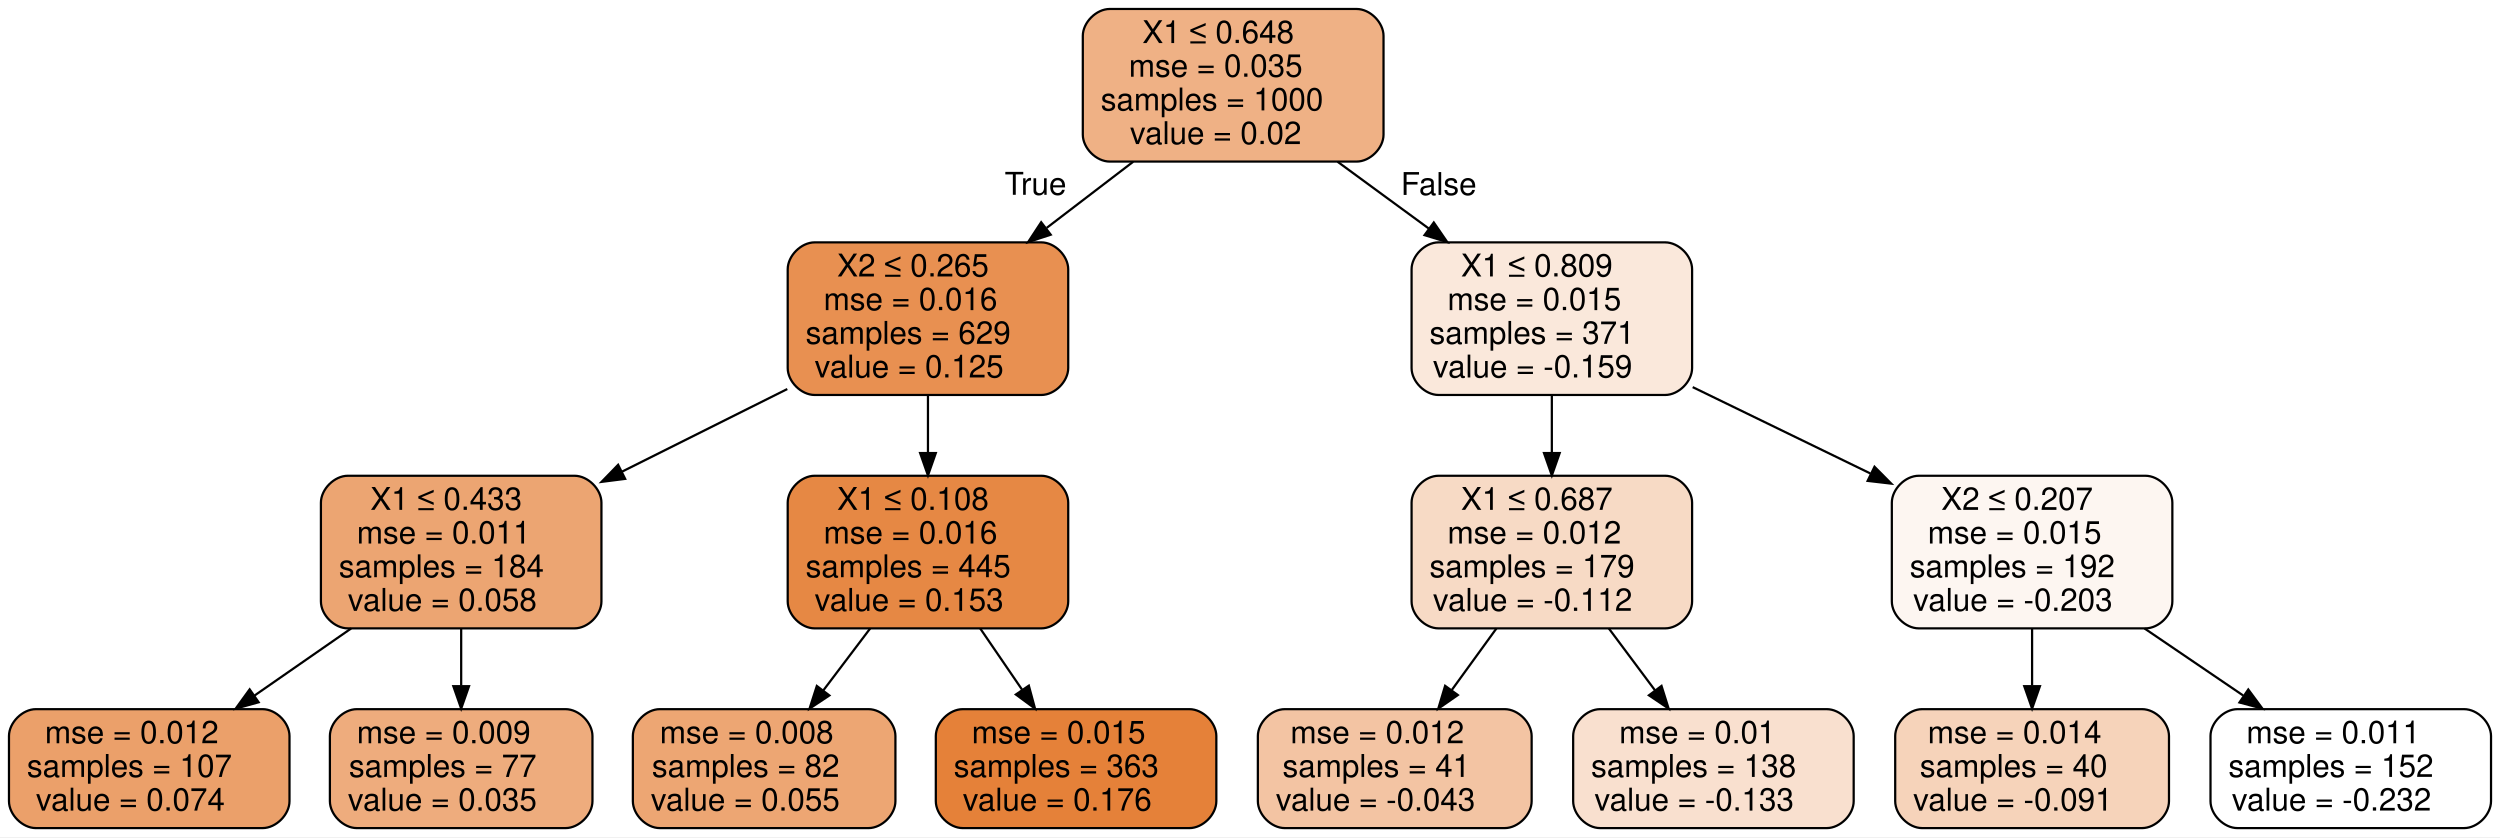
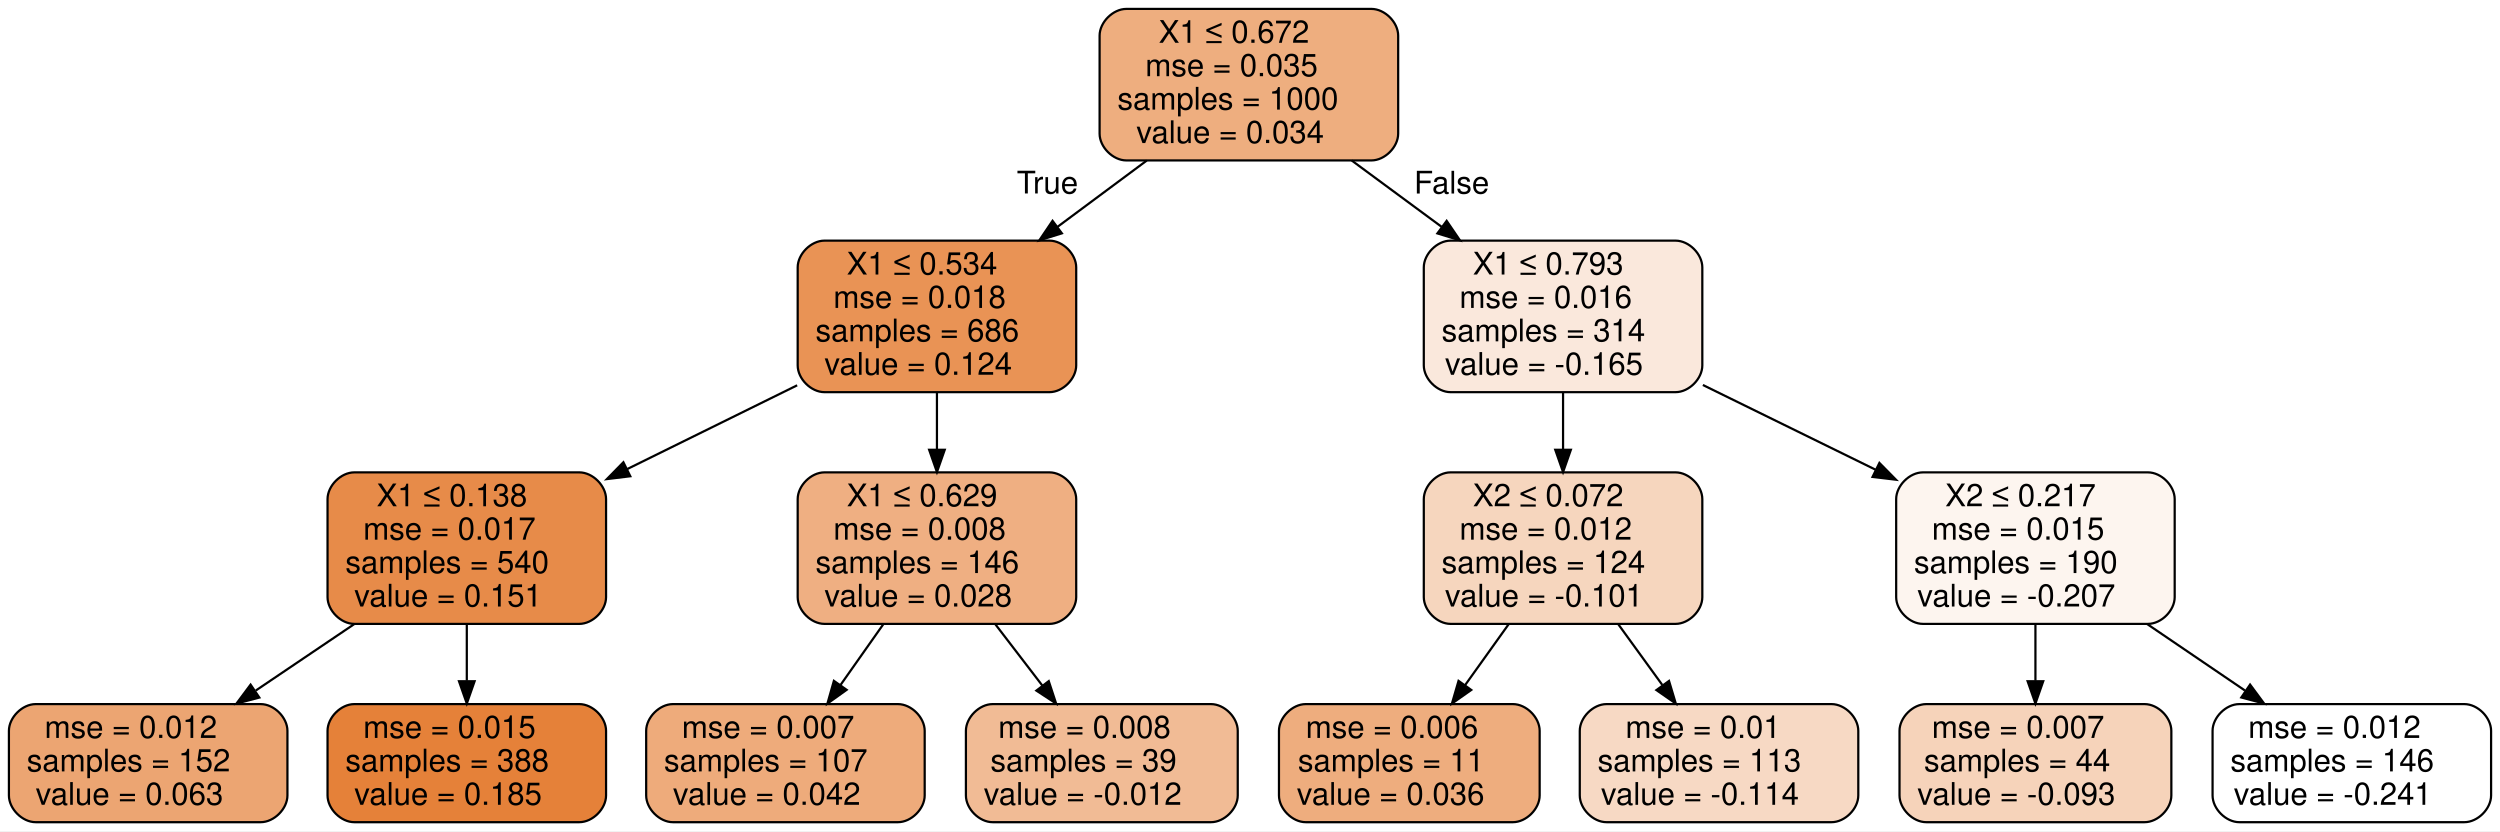
- <svg xmlns="http://www.w3.org/2000/svg" width="1114pt" height="373pt" viewBox="0.00 0.00 1114.00 373.00">
+ <svg xmlns="http://www.w3.org/2000/svg" width="1122pt" height="373pt" viewBox="0.00 0.00 1122.00 373.00">
  <g id="graph0" class="graph" transform="scale(1 1) rotate(0) translate(4 369)">
-     <polygon fill="#ffffff" stroke="transparent" points="-4,4 -4,-369 1110,-369 1110,4 -4,4" />
+     <polygon fill="#ffffff" stroke="transparent" points="-4,4 -4,-369 1118,-369 1118,4 -4,4" />
    <g id="node1" class="node">
-       <path fill="#efb185" stroke="#000000" d="M600.5,-365C600.5,-365 490.5,-365 490.5,-365 484.5,-365 478.5,-359 478.5,-353 478.5,-353 478.5,-309 478.5,-309 478.5,-303 484.5,-297 490.5,-297 490.5,-297 600.5,-297 600.5,-297 606.5,-297 612.5,-303 612.5,-309 612.5,-309 612.5,-353 612.5,-353 612.5,-359 606.5,-365 600.5,-365" />
-       <text text-anchor="start" x="505" y="-349.8" font-family="Helvetica,sans-Serif" font-size="14.00" fill="#000000">X1 ≤ 0.648</text>
-       <text text-anchor="start" x="499" y="-334.8" font-family="Helvetica,sans-Serif" font-size="14.00" fill="#000000">mse = 0.035</text>
-       <text text-anchor="start" x="486.5" y="-319.8" font-family="Helvetica,sans-Serif" font-size="14.00" fill="#000000">samples = 1000</text>
-       <text text-anchor="start" x="499.5" y="-304.8" font-family="Helvetica,sans-Serif" font-size="14.00" fill="#000000">value = 0.02</text>
+       <path fill="#eeae7f" stroke="#000000" d="M611.5,-365C611.5,-365 501.5,-365 501.5,-365 495.5,-365 489.5,-359 489.5,-353 489.5,-353 489.5,-309 489.5,-309 489.5,-303 495.5,-297 501.5,-297 501.5,-297 611.5,-297 611.5,-297 617.5,-297 623.5,-303 623.5,-309 623.5,-309 623.5,-353 623.5,-353 623.5,-359 617.5,-365 611.5,-365" />
+       <text text-anchor="start" x="516" y="-349.8" font-family="Helvetica,sans-Serif" font-size="14.00" fill="#000000">X1 ≤ 0.672</text>
+       <text text-anchor="start" x="510" y="-334.8" font-family="Helvetica,sans-Serif" font-size="14.00" fill="#000000">mse = 0.035</text>
+       <text text-anchor="start" x="497.5" y="-319.8" font-family="Helvetica,sans-Serif" font-size="14.00" fill="#000000">samples = 1000</text>
+       <text text-anchor="start" x="506" y="-304.8" font-family="Helvetica,sans-Serif" font-size="14.00" fill="#000000">value = 0.034</text>
    </g>
    <g id="node2" class="node">
-       <path fill="#e89051" stroke="#000000" d="M460,-261C460,-261 359,-261 359,-261 353,-261 347,-255 347,-249 347,-249 347,-205 347,-205 347,-199 353,-193 359,-193 359,-193 460,-193 460,-193 466,-193 472,-199 472,-205 472,-205 472,-249 472,-249 472,-255 466,-261 460,-261" />
-       <text text-anchor="start" x="369" y="-245.8" font-family="Helvetica,sans-Serif" font-size="14.00" fill="#000000">X2 ≤ 0.265</text>
-       <text text-anchor="start" x="363" y="-230.8" font-family="Helvetica,sans-Serif" font-size="14.00" fill="#000000">mse = 0.016</text>
-       <text text-anchor="start" x="355" y="-215.8" font-family="Helvetica,sans-Serif" font-size="14.00" fill="#000000">samples = 629</text>
-       <text text-anchor="start" x="359" y="-200.8" font-family="Helvetica,sans-Serif" font-size="14.00" fill="#000000">value = 0.125</text>
+       <path fill="#e99355" stroke="#000000" d="M467,-261C467,-261 366,-261 366,-261 360,-261 354,-255 354,-249 354,-249 354,-205 354,-205 354,-199 360,-193 366,-193 366,-193 467,-193 467,-193 473,-193 479,-199 479,-205 479,-205 479,-249 479,-249 479,-255 473,-261 467,-261" />
+       <text text-anchor="start" x="376" y="-245.8" font-family="Helvetica,sans-Serif" font-size="14.00" fill="#000000">X1 ≤ 0.534</text>
+       <text text-anchor="start" x="370" y="-230.8" font-family="Helvetica,sans-Serif" font-size="14.00" fill="#000000">mse = 0.018</text>
+       <text text-anchor="start" x="362" y="-215.8" font-family="Helvetica,sans-Serif" font-size="14.00" fill="#000000">samples = 686</text>
+       <text text-anchor="start" x="366" y="-200.8" font-family="Helvetica,sans-Serif" font-size="14.00" fill="#000000">value = 0.124</text>
    </g>
    <g id="edge1" class="edge">
-       <path fill="none" stroke="#000000" d="M500.969,-296.947C488.64,-287.519 475.139,-277.195 462.385,-267.442" />
-       <polygon fill="#000000" stroke="#000000" points="464.201,-264.424 454.132,-261.13 459.949,-269.985 464.201,-264.424" />
-       <text text-anchor="middle" x="457.436" y="-282.211" font-family="Helvetica,sans-Serif" font-size="14.00" fill="#000000">True</text>
+       <path fill="none" stroke="#000000" d="M510.659,-296.947C497.847,-287.429 483.805,-276.998 470.566,-267.163" />
+       <polygon fill="#000000" stroke="#000000" points="472.559,-264.284 462.444,-261.13 468.385,-269.903 472.559,-264.284" />
+       <text text-anchor="middle" x="466.093" y="-282.162" font-family="Helvetica,sans-Serif" font-size="14.00" fill="#000000">True</text>
    </g>
    <g id="node9" class="node">
-       <path fill="#fae8db" stroke="#000000" d="M738,-261C738,-261 637,-261 637,-261 631,-261 625,-255 625,-249 625,-249 625,-205 625,-205 625,-199 631,-193 637,-193 637,-193 738,-193 738,-193 744,-193 750,-199 750,-205 750,-205 750,-249 750,-249 750,-255 744,-261 738,-261" />
-       <text text-anchor="start" x="647" y="-245.8" font-family="Helvetica,sans-Serif" font-size="14.00" fill="#000000">X1 ≤ 0.809</text>
-       <text text-anchor="start" x="641" y="-230.8" font-family="Helvetica,sans-Serif" font-size="14.00" fill="#000000">mse = 0.015</text>
-       <text text-anchor="start" x="633" y="-215.8" font-family="Helvetica,sans-Serif" font-size="14.00" fill="#000000">samples = 371</text>
-       <text text-anchor="start" x="634.5" y="-200.8" font-family="Helvetica,sans-Serif" font-size="14.00" fill="#000000">value = -0.159</text>
+       <path fill="#fae8dc" stroke="#000000" d="M748,-261C748,-261 647,-261 647,-261 641,-261 635,-255 635,-249 635,-249 635,-205 635,-205 635,-199 641,-193 647,-193 647,-193 748,-193 748,-193 754,-193 760,-199 760,-205 760,-205 760,-249 760,-249 760,-255 754,-261 748,-261" />
+       <text text-anchor="start" x="657" y="-245.8" font-family="Helvetica,sans-Serif" font-size="14.00" fill="#000000">X1 ≤ 0.793</text>
+       <text text-anchor="start" x="651" y="-230.8" font-family="Helvetica,sans-Serif" font-size="14.00" fill="#000000">mse = 0.016</text>
+       <text text-anchor="start" x="643" y="-215.8" font-family="Helvetica,sans-Serif" font-size="14.00" fill="#000000">samples = 314</text>
+       <text text-anchor="start" x="644.5" y="-200.8" font-family="Helvetica,sans-Serif" font-size="14.00" fill="#000000">value = -0.165</text>
    </g>
    <g id="edge8" class="edge">
-       <path fill="none" stroke="#000000" d="M591.996,-296.947C604.991,-287.429 619.234,-276.998 632.662,-267.163" />
-       <polygon fill="#000000" stroke="#000000" points="634.9,-269.862 640.899,-261.13 630.764,-264.215 634.9,-269.862" />
-       <text text-anchor="middle" x="637.083" y="-282.137" font-family="Helvetica,sans-Serif" font-size="14.00" fill="#000000">False</text>
+       <path fill="none" stroke="#000000" d="M602.669,-296.947C615.572,-287.429 629.715,-276.998 643.048,-267.163" />
+       <polygon fill="#000000" stroke="#000000" points="645.258,-269.883 651.228,-261.13 641.102,-264.249 645.258,-269.883" />
+       <text text-anchor="middle" x="647.494" y="-282.15" font-family="Helvetica,sans-Serif" font-size="14.00" fill="#000000">False</text>
    </g>
    <g id="node3" class="node">
-       <path fill="#eca572" stroke="#000000" d="M252,-157C252,-157 151,-157 151,-157 145,-157 139,-151 139,-145 139,-145 139,-101 139,-101 139,-95 145,-89 151,-89 151,-89 252,-89 252,-89 258,-89 264,-95 264,-101 264,-101 264,-145 264,-145 264,-151 258,-157 252,-157" />
-       <text text-anchor="start" x="161" y="-141.8" font-family="Helvetica,sans-Serif" font-size="14.00" fill="#000000">X1 ≤ 0.433</text>
-       <text text-anchor="start" x="155" y="-126.8" font-family="Helvetica,sans-Serif" font-size="14.00" fill="#000000">mse = 0.011</text>
-       <text text-anchor="start" x="147" y="-111.8" font-family="Helvetica,sans-Serif" font-size="14.00" fill="#000000">samples = 184</text>
-       <text text-anchor="start" x="151" y="-96.8" font-family="Helvetica,sans-Serif" font-size="14.00" fill="#000000">value = 0.058</text>
+       <path fill="#e78b49" stroke="#000000" d="M256,-157C256,-157 155,-157 155,-157 149,-157 143,-151 143,-145 143,-145 143,-101 143,-101 143,-95 149,-89 155,-89 155,-89 256,-89 256,-89 262,-89 268,-95 268,-101 268,-101 268,-145 268,-145 268,-151 262,-157 256,-157" />
+       <text text-anchor="start" x="165" y="-141.8" font-family="Helvetica,sans-Serif" font-size="14.00" fill="#000000">X1 ≤ 0.138</text>
+       <text text-anchor="start" x="159" y="-126.8" font-family="Helvetica,sans-Serif" font-size="14.00" fill="#000000">mse = 0.017</text>
+       <text text-anchor="start" x="151" y="-111.8" font-family="Helvetica,sans-Serif" font-size="14.00" fill="#000000">samples = 540</text>
+       <text text-anchor="start" x="155" y="-96.8" font-family="Helvetica,sans-Serif" font-size="14.00" fill="#000000">value = 0.151</text>
    </g>
    <g id="edge2" class="edge">
-       <path fill="none" stroke="#000000" d="M346.811,-195.655C323.582,-184.041 297.071,-170.785 273.108,-158.804" />
-       <polygon fill="#000000" stroke="#000000" points="274.57,-155.622 264.06,-154.28 271.44,-161.883 274.57,-155.622" />
+       <path fill="none" stroke="#000000" d="M353.764,-196.078C329.746,-184.24 302.167,-170.647 277.361,-158.419" />
+       <polygon fill="#000000" stroke="#000000" points="278.875,-155.264 268.358,-153.982 275.781,-161.543 278.875,-155.264" />
    </g>
    <g id="node6" class="node">
-       <path fill="#e68844" stroke="#000000" d="M460,-157C460,-157 359,-157 359,-157 353,-157 347,-151 347,-145 347,-145 347,-101 347,-101 347,-95 353,-89 359,-89 359,-89 460,-89 460,-89 466,-89 472,-95 472,-101 472,-101 472,-145 472,-145 472,-151 466,-157 460,-157" />
-       <text text-anchor="start" x="369" y="-141.8" font-family="Helvetica,sans-Serif" font-size="14.00" fill="#000000">X1 ≤ 0.108</text>
-       <text text-anchor="start" x="363" y="-126.8" font-family="Helvetica,sans-Serif" font-size="14.00" fill="#000000">mse = 0.016</text>
-       <text text-anchor="start" x="355" y="-111.8" font-family="Helvetica,sans-Serif" font-size="14.00" fill="#000000">samples = 445</text>
-       <text text-anchor="start" x="359" y="-96.8" font-family="Helvetica,sans-Serif" font-size="14.00" fill="#000000">value = 0.153</text>
+       <path fill="#efaf82" stroke="#000000" d="M467,-157C467,-157 366,-157 366,-157 360,-157 354,-151 354,-145 354,-145 354,-101 354,-101 354,-95 360,-89 366,-89 366,-89 467,-89 467,-89 473,-89 479,-95 479,-101 479,-101 479,-145 479,-145 479,-151 473,-157 467,-157" />
+       <text text-anchor="start" x="376" y="-141.8" font-family="Helvetica,sans-Serif" font-size="14.00" fill="#000000">X1 ≤ 0.629</text>
+       <text text-anchor="start" x="370" y="-126.8" font-family="Helvetica,sans-Serif" font-size="14.00" fill="#000000">mse = 0.008</text>
+       <text text-anchor="start" x="362" y="-111.8" font-family="Helvetica,sans-Serif" font-size="14.00" fill="#000000">samples = 146</text>
+       <text text-anchor="start" x="366" y="-96.8" font-family="Helvetica,sans-Serif" font-size="14.00" fill="#000000">value = 0.028</text>
    </g>
    <g id="edge5" class="edge">
-       <path fill="none" stroke="#000000" d="M409.5,-192.946C409.5,-184.776 409.5,-175.932 409.5,-167.37" />
-       <polygon fill="#000000" stroke="#000000" points="413,-167.13 409.5,-157.13 406,-167.13 413,-167.13" />
+       <path fill="none" stroke="#000000" d="M416.5,-192.946C416.5,-184.776 416.5,-175.932 416.5,-167.37" />
+       <polygon fill="#000000" stroke="#000000" points="420,-167.13 416.5,-157.13 413,-167.13 420,-167.13" />
    </g>
    <g id="node4" class="node">
-       <path fill="#eba06a" stroke="#000000" d="M113,-53C113,-53 12,-53 12,-53 6,-53 0,-47 0,-41 0,-41 0,-12 0,-12 0,-6 6,0 12,0 12,0 113,0 113,0 119,0 125,-6 125,-12 125,-12 125,-41 125,-41 125,-47 119,-53 113,-53" />
+       <path fill="#eca572" stroke="#000000" d="M113,-53C113,-53 12,-53 12,-53 6,-53 0,-47 0,-41 0,-41 0,-12 0,-12 0,-6 6,0 12,0 12,0 113,0 113,0 119,0 125,-6 125,-12 125,-12 125,-41 125,-41 125,-47 119,-53 113,-53" />
      <text text-anchor="start" x="16" y="-37.8" font-family="Helvetica,sans-Serif" font-size="14.00" fill="#000000">mse = 0.012</text>
-       <text text-anchor="start" x="8" y="-22.8" font-family="Helvetica,sans-Serif" font-size="14.00" fill="#000000">samples = 107</text>
-       <text text-anchor="start" x="12" y="-7.8" font-family="Helvetica,sans-Serif" font-size="14.00" fill="#000000">value = 0.074</text>
+       <text text-anchor="start" x="8" y="-22.8" font-family="Helvetica,sans-Serif" font-size="14.00" fill="#000000">samples = 152</text>
+       <text text-anchor="start" x="12" y="-7.8" font-family="Helvetica,sans-Serif" font-size="14.00" fill="#000000">value = 0.063</text>
    </g>
    <g id="edge3" class="edge">
-       <path fill="none" stroke="#000000" d="M152.494,-88.978C138.513,-79.271 123.316,-68.721 109.46,-59.102" />
-       <polygon fill="#000000" stroke="#000000" points="111.239,-56.076 101.029,-53.248 107.247,-61.826 111.239,-56.076" />
+       <path fill="none" stroke="#000000" d="M155.083,-88.978C140.7,-79.271 125.066,-68.721 110.811,-59.102" />
+       <polygon fill="#000000" stroke="#000000" points="112.385,-55.941 102.138,-53.248 108.469,-61.743 112.385,-55.941" />
    </g>
    <g id="node5" class="node">
-       <path fill="#eeac7d" stroke="#000000" d="M248,-53C248,-53 155,-53 155,-53 149,-53 143,-47 143,-41 143,-41 143,-12 143,-12 143,-6 149,0 155,0 155,0 248,0 248,0 254,0 260,-6 260,-12 260,-12 260,-41 260,-41 260,-47 254,-53 248,-53" />
-       <text text-anchor="start" x="155" y="-37.8" font-family="Helvetica,sans-Serif" font-size="14.00" fill="#000000">mse = 0.009</text>
-       <text text-anchor="start" x="151.5" y="-22.8" font-family="Helvetica,sans-Serif" font-size="14.00" fill="#000000">samples = 77</text>
-       <text text-anchor="start" x="151" y="-7.8" font-family="Helvetica,sans-Serif" font-size="14.00" fill="#000000">value = 0.035</text>
+       <path fill="#e58139" stroke="#000000" d="M256,-53C256,-53 155,-53 155,-53 149,-53 143,-47 143,-41 143,-41 143,-12 143,-12 143,-6 149,0 155,0 155,0 256,0 256,0 262,0 268,-6 268,-12 268,-12 268,-41 268,-41 268,-47 262,-53 256,-53" />
+       <text text-anchor="start" x="159" y="-37.8" font-family="Helvetica,sans-Serif" font-size="14.00" fill="#000000">mse = 0.015</text>
+       <text text-anchor="start" x="151" y="-22.8" font-family="Helvetica,sans-Serif" font-size="14.00" fill="#000000">samples = 388</text>
+       <text text-anchor="start" x="155" y="-7.8" font-family="Helvetica,sans-Serif" font-size="14.00" fill="#000000">value = 0.185</text>
    </g>
    <g id="edge4" class="edge">
-       <path fill="none" stroke="#000000" d="M201.5,-88.978C201.5,-80.736 201.5,-71.887 201.5,-63.515" />
-       <polygon fill="#000000" stroke="#000000" points="205,-63.248 201.5,-53.248 198,-63.248 205,-63.248" />
+       <path fill="none" stroke="#000000" d="M205.5,-88.978C205.5,-80.736 205.5,-71.887 205.5,-63.515" />
+       <polygon fill="#000000" stroke="#000000" points="209,-63.248 205.5,-53.248 202,-63.248 209,-63.248" />
    </g>
    <g id="node7" class="node">
-       <path fill="#eda673" stroke="#000000" d="M383,-53C383,-53 290,-53 290,-53 284,-53 278,-47 278,-41 278,-41 278,-12 278,-12 278,-6 284,0 290,0 290,0 383,0 383,0 389,0 395,-6 395,-12 395,-12 395,-41 395,-41 395,-47 389,-53 383,-53" />
-       <text text-anchor="start" x="290" y="-37.8" font-family="Helvetica,sans-Serif" font-size="14.00" fill="#000000">mse = 0.008</text>
-       <text text-anchor="start" x="286.5" y="-22.8" font-family="Helvetica,sans-Serif" font-size="14.00" fill="#000000">samples = 82</text>
-       <text text-anchor="start" x="286" y="-7.8" font-family="Helvetica,sans-Serif" font-size="14.00" fill="#000000">value = 0.055</text>
+       <path fill="#eeab7b" stroke="#000000" d="M399,-53C399,-53 298,-53 298,-53 292,-53 286,-47 286,-41 286,-41 286,-12 286,-12 286,-6 292,0 298,0 298,0 399,0 399,0 405,0 411,-6 411,-12 411,-12 411,-41 411,-41 411,-47 405,-53 399,-53" />
+       <text text-anchor="start" x="302" y="-37.8" font-family="Helvetica,sans-Serif" font-size="14.00" fill="#000000">mse = 0.007</text>
+       <text text-anchor="start" x="294" y="-22.8" font-family="Helvetica,sans-Serif" font-size="14.00" fill="#000000">samples = 107</text>
+       <text text-anchor="start" x="298" y="-7.8" font-family="Helvetica,sans-Serif" font-size="14.00" fill="#000000">value = 0.042</text>
    </g>
    <g id="edge6" class="edge">
-       <path fill="none" stroke="#000000" d="M383.763,-88.978C376.974,-80.004 369.64,-70.309 362.822,-61.295" />
-       <polygon fill="#000000" stroke="#000000" points="365.559,-59.112 356.735,-53.248 359.976,-63.335 365.559,-59.112" />
+       <path fill="none" stroke="#000000" d="M392.526,-88.978C386.267,-80.095 379.51,-70.507 373.213,-61.571" />
+       <polygon fill="#000000" stroke="#000000" points="375.97,-59.407 367.349,-53.248 370.248,-63.439 375.97,-59.407" />
    </g>
    <g id="node8" class="node">
-       <path fill="#e58139" stroke="#000000" d="M526,-53C526,-53 425,-53 425,-53 419,-53 413,-47 413,-41 413,-41 413,-12 413,-12 413,-6 419,0 425,0 425,0 526,0 526,0 532,0 538,-6 538,-12 538,-12 538,-41 538,-41 538,-47 532,-53 526,-53" />
-       <text text-anchor="start" x="429" y="-37.8" font-family="Helvetica,sans-Serif" font-size="14.00" fill="#000000">mse = 0.015</text>
-       <text text-anchor="start" x="421" y="-22.8" font-family="Helvetica,sans-Serif" font-size="14.00" fill="#000000">samples = 363</text>
-       <text text-anchor="start" x="425" y="-7.8" font-family="Helvetica,sans-Serif" font-size="14.00" fill="#000000">value = 0.176</text>
+       <path fill="#f1bb95" stroke="#000000" d="M539.5,-53C539.5,-53 441.5,-53 441.5,-53 435.5,-53 429.5,-47 429.5,-41 429.5,-41 429.5,-12 429.5,-12 429.5,-6 435.5,0 441.5,0 441.5,0 539.5,0 539.5,0 545.5,0 551.5,-6 551.5,-12 551.5,-12 551.5,-41 551.5,-41 551.5,-47 545.5,-53 539.5,-53" />
+       <text text-anchor="start" x="444" y="-37.8" font-family="Helvetica,sans-Serif" font-size="14.00" fill="#000000">mse = 0.008</text>
+       <text text-anchor="start" x="440.5" y="-22.8" font-family="Helvetica,sans-Serif" font-size="14.00" fill="#000000">samples = 39</text>
+       <text text-anchor="start" x="437.5" y="-7.8" font-family="Helvetica,sans-Serif" font-size="14.00" fill="#000000">value = -0.012</text>
    </g>
    <g id="edge7" class="edge">
-       <path fill="none" stroke="#000000" d="M432.769,-88.978C438.844,-80.095 445.402,-70.507 451.514,-61.571" />
-       <polygon fill="#000000" stroke="#000000" points="454.449,-63.478 457.206,-53.248 448.671,-59.527 454.449,-63.478" />
+       <path fill="none" stroke="#000000" d="M442.59,-88.978C449.471,-80.004 456.906,-70.309 463.818,-61.295" />
+       <polygon fill="#000000" stroke="#000000" points="466.68,-63.314 469.988,-53.248 461.126,-59.054 466.68,-63.314" />
    </g>
    <g id="node10" class="node">
-       <path fill="#f7dac5" stroke="#000000" d="M738,-157C738,-157 637,-157 637,-157 631,-157 625,-151 625,-145 625,-145 625,-101 625,-101 625,-95 631,-89 637,-89 637,-89 738,-89 738,-89 744,-89 750,-95 750,-101 750,-101 750,-145 750,-145 750,-151 744,-157 738,-157" />
-       <text text-anchor="start" x="647" y="-141.8" font-family="Helvetica,sans-Serif" font-size="14.00" fill="#000000">X1 ≤ 0.687</text>
-       <text text-anchor="start" x="641" y="-126.8" font-family="Helvetica,sans-Serif" font-size="14.00" fill="#000000">mse = 0.012</text>
-       <text text-anchor="start" x="633" y="-111.8" font-family="Helvetica,sans-Serif" font-size="14.00" fill="#000000">samples = 179</text>
-       <text text-anchor="start" x="634.5" y="-96.8" font-family="Helvetica,sans-Serif" font-size="14.00" fill="#000000">value = -0.112</text>
+       <path fill="#f6d6be" stroke="#000000" d="M748,-157C748,-157 647,-157 647,-157 641,-157 635,-151 635,-145 635,-145 635,-101 635,-101 635,-95 641,-89 647,-89 647,-89 748,-89 748,-89 754,-89 760,-95 760,-101 760,-101 760,-145 760,-145 760,-151 754,-157 748,-157" />
+       <text text-anchor="start" x="657" y="-141.8" font-family="Helvetica,sans-Serif" font-size="14.00" fill="#000000">X2 ≤ 0.072</text>
+       <text text-anchor="start" x="651" y="-126.8" font-family="Helvetica,sans-Serif" font-size="14.00" fill="#000000">mse = 0.012</text>
+       <text text-anchor="start" x="643" y="-111.8" font-family="Helvetica,sans-Serif" font-size="14.00" fill="#000000">samples = 124</text>
+       <text text-anchor="start" x="644.5" y="-96.8" font-family="Helvetica,sans-Serif" font-size="14.00" fill="#000000">value = -0.101</text>
    </g>
    <g id="edge9" class="edge">
-       <path fill="none" stroke="#000000" d="M687.5,-192.946C687.5,-184.776 687.5,-175.932 687.5,-167.37" />
-       <polygon fill="#000000" stroke="#000000" points="691,-167.13 687.5,-157.13 684,-167.13 691,-167.13" />
+       <path fill="none" stroke="#000000" d="M697.5,-192.946C697.5,-184.776 697.5,-175.932 697.5,-167.37" />
+       <polygon fill="#000000" stroke="#000000" points="701,-167.13 697.5,-157.13 694,-167.13 701,-167.13" />
    </g>
    <g id="node13" class="node">
-       <path fill="#fdf6f1" stroke="#000000" d="M952,-157C952,-157 851,-157 851,-157 845,-157 839,-151 839,-145 839,-145 839,-101 839,-101 839,-95 845,-89 851,-89 851,-89 952,-89 952,-89 958,-89 964,-95 964,-101 964,-101 964,-145 964,-145 964,-151 958,-157 952,-157" />
-       <text text-anchor="start" x="861" y="-141.8" font-family="Helvetica,sans-Serif" font-size="14.00" fill="#000000">X2 ≤ 0.207</text>
-       <text text-anchor="start" x="855" y="-126.8" font-family="Helvetica,sans-Serif" font-size="14.00" fill="#000000">mse = 0.015</text>
-       <text text-anchor="start" x="847" y="-111.8" font-family="Helvetica,sans-Serif" font-size="14.00" fill="#000000">samples = 192</text>
-       <text text-anchor="start" x="848.5" y="-96.8" font-family="Helvetica,sans-Serif" font-size="14.00" fill="#000000">value = -0.203</text>
+       <path fill="#fdf5ef" stroke="#000000" d="M960,-157C960,-157 859,-157 859,-157 853,-157 847,-151 847,-145 847,-145 847,-101 847,-101 847,-95 853,-89 859,-89 859,-89 960,-89 960,-89 966,-89 972,-95 972,-101 972,-101 972,-145 972,-145 972,-151 966,-157 960,-157" />
+       <text text-anchor="start" x="869" y="-141.8" font-family="Helvetica,sans-Serif" font-size="14.00" fill="#000000">X2 ≤ 0.217</text>
+       <text text-anchor="start" x="863" y="-126.8" font-family="Helvetica,sans-Serif" font-size="14.00" fill="#000000">mse = 0.015</text>
+       <text text-anchor="start" x="855" y="-111.8" font-family="Helvetica,sans-Serif" font-size="14.00" fill="#000000">samples = 190</text>
+       <text text-anchor="start" x="856.5" y="-96.8" font-family="Helvetica,sans-Serif" font-size="14.00" fill="#000000">value = -0.207</text>
    </g>
    <g id="edge12" class="edge">
-       <path fill="none" stroke="#000000" d="M750.261,-196.499C775.085,-184.435 803.765,-170.497 829.433,-158.023" />
-       <polygon fill="#000000" stroke="#000000" points="831.276,-161.019 838.74,-153.5 828.216,-154.723 831.276,-161.019" />
+       <path fill="none" stroke="#000000" d="M760.246,-196.219C784.605,-184.269 812.641,-170.516 837.791,-158.178" />
+       <polygon fill="#000000" stroke="#000000" points="839.478,-161.249 846.914,-153.702 836.395,-154.964 839.478,-161.249" />
    </g>
    <g id="node11" class="node">
-       <path fill="#f3c4a3" stroke="#000000" d="M666.5,-53C666.5,-53 568.5,-53 568.5,-53 562.5,-53 556.5,-47 556.5,-41 556.5,-41 556.5,-12 556.5,-12 556.5,-6 562.5,0 568.5,0 568.5,0 666.5,0 666.5,0 672.5,0 678.5,-6 678.5,-12 678.5,-12 678.5,-41 678.5,-41 678.5,-47 672.5,-53 666.5,-53" />
-       <text text-anchor="start" x="571" y="-37.8" font-family="Helvetica,sans-Serif" font-size="14.00" fill="#000000">mse = 0.012</text>
-       <text text-anchor="start" x="567.5" y="-22.8" font-family="Helvetica,sans-Serif" font-size="14.00" fill="#000000">samples = 41</text>
-       <text text-anchor="start" x="564.5" y="-7.8" font-family="Helvetica,sans-Serif" font-size="14.00" fill="#000000">value = -0.043</text>
+       <path fill="#eead7e" stroke="#000000" d="M675,-53C675,-53 582,-53 582,-53 576,-53 570,-47 570,-41 570,-41 570,-12 570,-12 570,-6 576,0 582,0 582,0 675,0 675,0 681,0 687,-6 687,-12 687,-12 687,-41 687,-41 687,-47 681,-53 675,-53" />
+       <text text-anchor="start" x="582" y="-37.8" font-family="Helvetica,sans-Serif" font-size="14.00" fill="#000000">mse = 0.006</text>
+       <text text-anchor="start" x="578.5" y="-22.8" font-family="Helvetica,sans-Serif" font-size="14.00" fill="#000000">samples = 11</text>
+       <text text-anchor="start" x="578" y="-7.8" font-family="Helvetica,sans-Serif" font-size="14.00" fill="#000000">value = 0.036</text>
    </g>
    <g id="edge10" class="edge">
-       <path fill="none" stroke="#000000" d="M662.821,-88.978C656.378,-80.095 649.422,-70.507 642.94,-61.571" />
-       <polygon fill="#000000" stroke="#000000" points="645.608,-59.288 636.903,-53.248 639.942,-63.398 645.608,-59.288" />
+       <path fill="none" stroke="#000000" d="M673.173,-88.978C666.822,-80.095 659.966,-70.507 653.577,-61.571" />
+       <polygon fill="#000000" stroke="#000000" points="656.289,-59.347 647.626,-53.248 650.595,-63.419 656.289,-59.347" />
    </g>
    <g id="node12" class="node">
-       <path fill="#f9e0cf" stroke="#000000" d="M810,-53C810,-53 709,-53 709,-53 703,-53 697,-47 697,-41 697,-41 697,-12 697,-12 697,-6 703,0 709,0 709,0 810,0 810,0 816,0 822,-6 822,-12 822,-12 822,-41 822,-41 822,-47 816,-53 810,-53" />
-       <text text-anchor="start" x="717.5" y="-37.8" font-family="Helvetica,sans-Serif" font-size="14.00" fill="#000000">mse = 0.01</text>
-       <text text-anchor="start" x="705" y="-22.8" font-family="Helvetica,sans-Serif" font-size="14.00" fill="#000000">samples = 138</text>
-       <text text-anchor="start" x="706.5" y="-7.8" font-family="Helvetica,sans-Serif" font-size="14.00" fill="#000000">value = -0.133</text>
+       <path fill="#f7d9c4" stroke="#000000" d="M818,-53C818,-53 717,-53 717,-53 711,-53 705,-47 705,-41 705,-41 705,-12 705,-12 705,-6 711,0 717,0 717,0 818,0 818,0 824,0 830,-6 830,-12 830,-12 830,-41 830,-41 830,-47 824,-53 818,-53" />
+       <text text-anchor="start" x="725.5" y="-37.8" font-family="Helvetica,sans-Serif" font-size="14.00" fill="#000000">mse = 0.01</text>
+       <text text-anchor="start" x="713" y="-22.8" font-family="Helvetica,sans-Serif" font-size="14.00" fill="#000000">samples = 113</text>
+       <text text-anchor="start" x="714.5" y="-7.8" font-family="Helvetica,sans-Serif" font-size="14.00" fill="#000000">value = -0.114</text>
    </g>
    <g id="edge11" class="edge">
-       <path fill="none" stroke="#000000" d="M712.885,-88.978C719.58,-80.004 726.813,-70.309 733.539,-61.295" />
-       <polygon fill="#000000" stroke="#000000" points="736.368,-63.356 739.543,-53.248 730.757,-59.17 736.368,-63.356" />
+       <path fill="none" stroke="#000000" d="M722.179,-88.978C728.622,-80.095 735.578,-70.507 742.06,-61.571" />
+       <polygon fill="#000000" stroke="#000000" points="745.058,-63.398 748.097,-53.248 739.392,-59.288 745.058,-63.398" />
    </g>
    <g id="node14" class="node">
-       <path fill="#f6d3ba" stroke="#000000" d="M950.5,-53C950.5,-53 852.5,-53 852.5,-53 846.5,-53 840.5,-47 840.5,-41 840.5,-41 840.5,-12 840.5,-12 840.5,-6 846.5,0 852.5,0 852.5,0 950.5,0 950.5,0 956.5,0 962.5,-6 962.5,-12 962.5,-12 962.5,-41 962.5,-41 962.5,-47 956.5,-53 950.5,-53" />
-       <text text-anchor="start" x="855" y="-37.8" font-family="Helvetica,sans-Serif" font-size="14.00" fill="#000000">mse = 0.014</text>
-       <text text-anchor="start" x="851.5" y="-22.8" font-family="Helvetica,sans-Serif" font-size="14.00" fill="#000000">samples = 40</text>
-       <text text-anchor="start" x="848.5" y="-7.8" font-family="Helvetica,sans-Serif" font-size="14.00" fill="#000000">value = -0.091</text>
+       <path fill="#f6d3ba" stroke="#000000" d="M958.5,-53C958.5,-53 860.5,-53 860.5,-53 854.5,-53 848.5,-47 848.5,-41 848.5,-41 848.5,-12 848.5,-12 848.5,-6 854.5,0 860.5,0 860.5,0 958.5,0 958.5,0 964.5,0 970.5,-6 970.5,-12 970.5,-12 970.5,-41 970.5,-41 970.5,-47 964.5,-53 958.5,-53" />
+       <text text-anchor="start" x="863" y="-37.8" font-family="Helvetica,sans-Serif" font-size="14.00" fill="#000000">mse = 0.007</text>
+       <text text-anchor="start" x="859.5" y="-22.8" font-family="Helvetica,sans-Serif" font-size="14.00" fill="#000000">samples = 44</text>
+       <text text-anchor="start" x="856.5" y="-7.8" font-family="Helvetica,sans-Serif" font-size="14.00" fill="#000000">value = -0.093</text>
    </g>
    <g id="edge13" class="edge">
-       <path fill="none" stroke="#000000" d="M901.5,-88.978C901.5,-80.736 901.5,-71.887 901.5,-63.515" />
-       <polygon fill="#000000" stroke="#000000" points="905,-63.248 901.5,-53.248 898,-63.248 905,-63.248" />
+       <path fill="none" stroke="#000000" d="M909.5,-88.978C909.5,-80.736 909.5,-71.887 909.5,-63.515" />
+       <polygon fill="#000000" stroke="#000000" points="913,-63.248 909.5,-53.248 906,-63.248 913,-63.248" />
    </g>
    <g id="node15" class="node">
-       <path fill="#ffffff" stroke="#000000" d="M1094,-53C1094,-53 993,-53 993,-53 987,-53 981,-47 981,-41 981,-41 981,-12 981,-12 981,-6 987,0 993,0 993,0 1094,0 1094,0 1100,0 1106,-6 1106,-12 1106,-12 1106,-41 1106,-41 1106,-47 1100,-53 1094,-53" />
-       <text text-anchor="start" x="997" y="-37.8" font-family="Helvetica,sans-Serif" font-size="14.00" fill="#000000">mse = 0.011</text>
-       <text text-anchor="start" x="989" y="-22.8" font-family="Helvetica,sans-Serif" font-size="14.00" fill="#000000">samples = 152</text>
-       <text text-anchor="start" x="990.5" y="-7.8" font-family="Helvetica,sans-Serif" font-size="14.00" fill="#000000">value = -0.232</text>
+       <path fill="#ffffff" stroke="#000000" d="M1102,-53C1102,-53 1001,-53 1001,-53 995,-53 989,-47 989,-41 989,-41 989,-12 989,-12 989,-6 995,0 1001,0 1001,0 1102,0 1102,0 1108,0 1114,-6 1114,-12 1114,-12 1114,-41 1114,-41 1114,-47 1108,-53 1102,-53" />
+       <text text-anchor="start" x="1005" y="-37.8" font-family="Helvetica,sans-Serif" font-size="14.00" fill="#000000">mse = 0.012</text>
+       <text text-anchor="start" x="997" y="-22.8" font-family="Helvetica,sans-Serif" font-size="14.00" fill="#000000">samples = 146</text>
+       <text text-anchor="start" x="998.5" y="-7.8" font-family="Helvetica,sans-Serif" font-size="14.00" fill="#000000">value = -0.241</text>
    </g>
    <g id="edge14" class="edge">
-       <path fill="none" stroke="#000000" d="M951.564,-88.978C965.847,-79.271 981.371,-68.721 995.526,-59.102" />
-       <polygon fill="#000000" stroke="#000000" points="997.836,-61.764 1004.139,-53.248 993.901,-55.974 997.836,-61.764" />
+       <path fill="none" stroke="#000000" d="M959.564,-88.978C973.847,-79.271 989.371,-68.721 1003.526,-59.102" />
+       <polygon fill="#000000" stroke="#000000" points="1005.836,-61.764 1012.139,-53.248 1001.901,-55.974 1005.836,-61.764" />
    </g>
  </g>
</svg>
